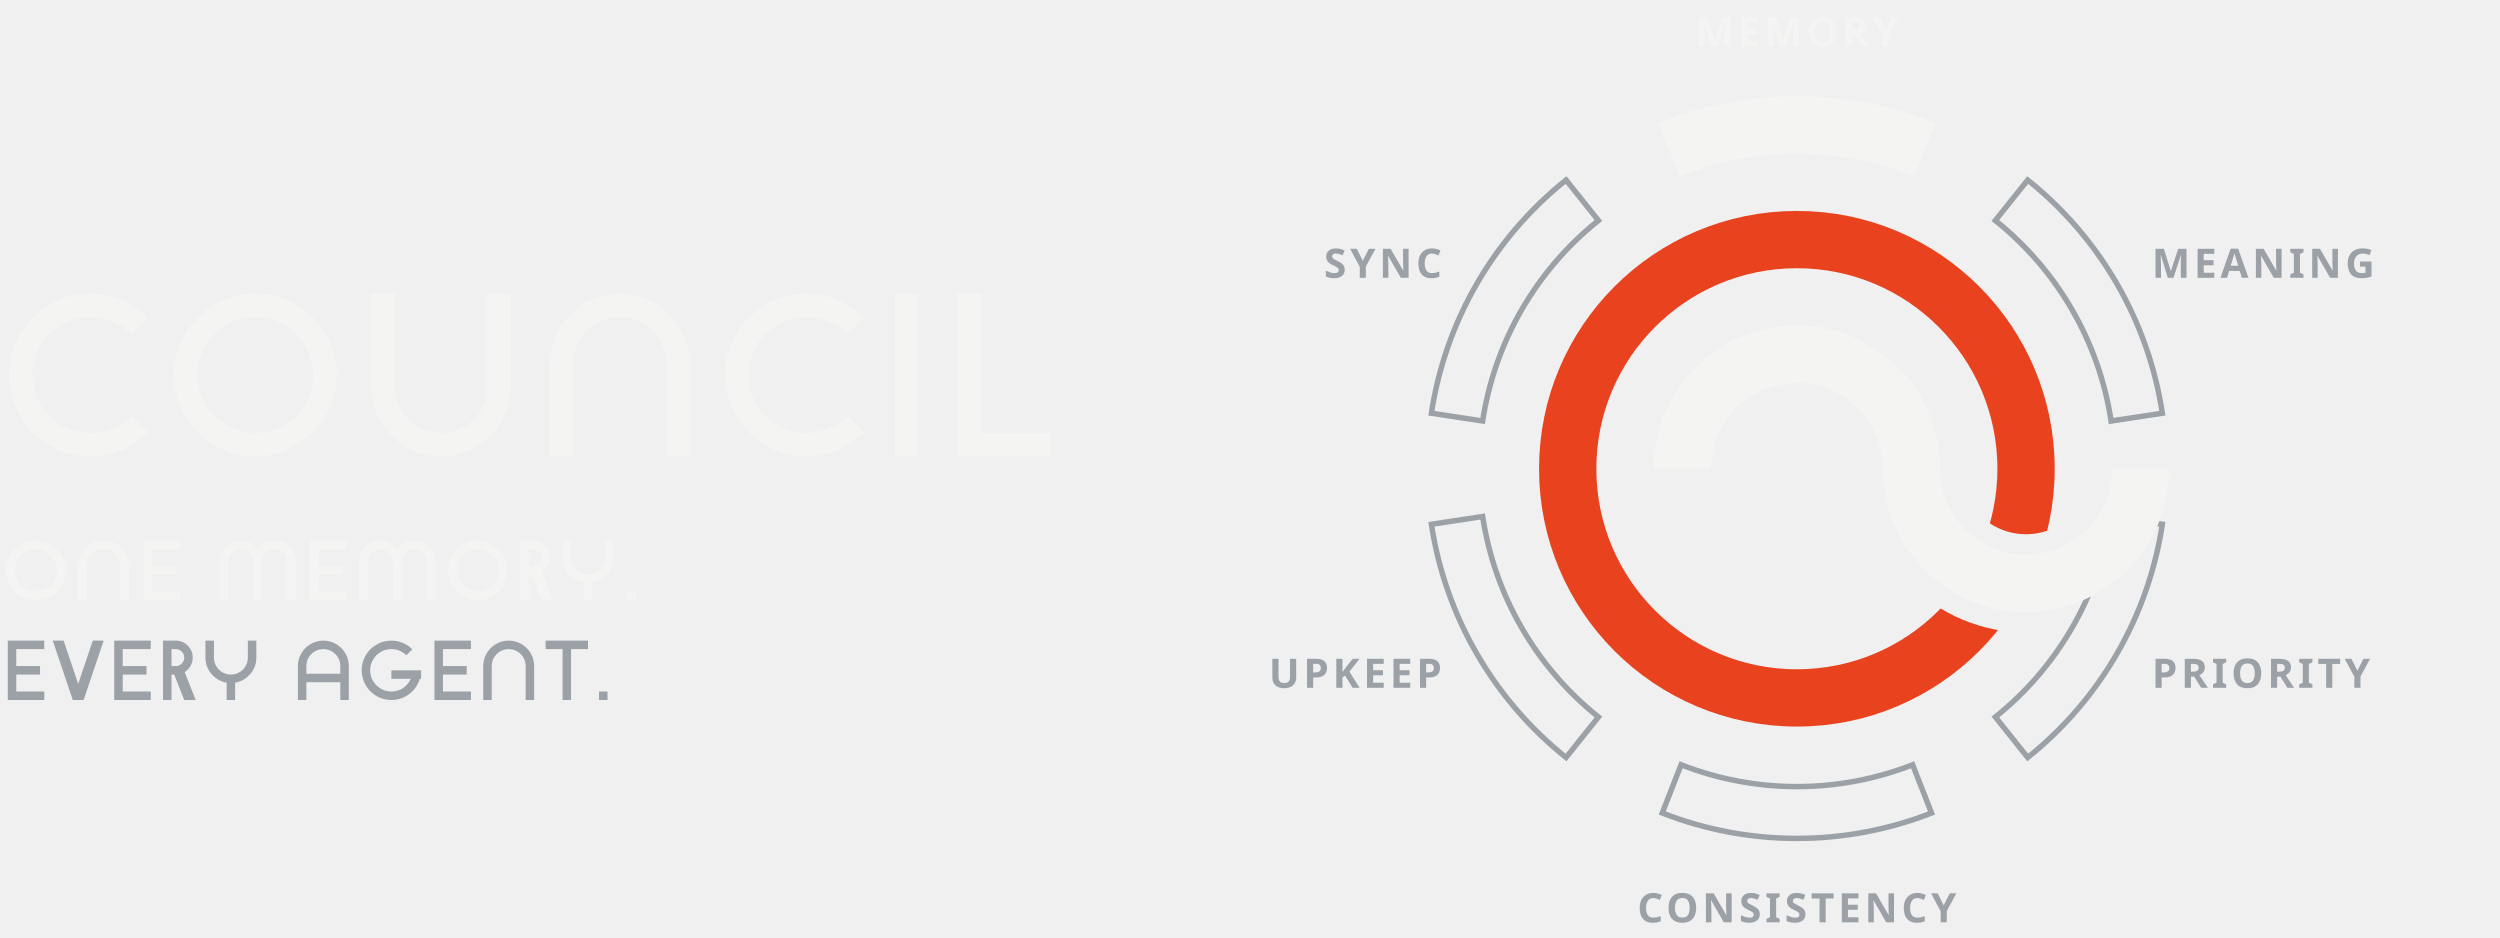
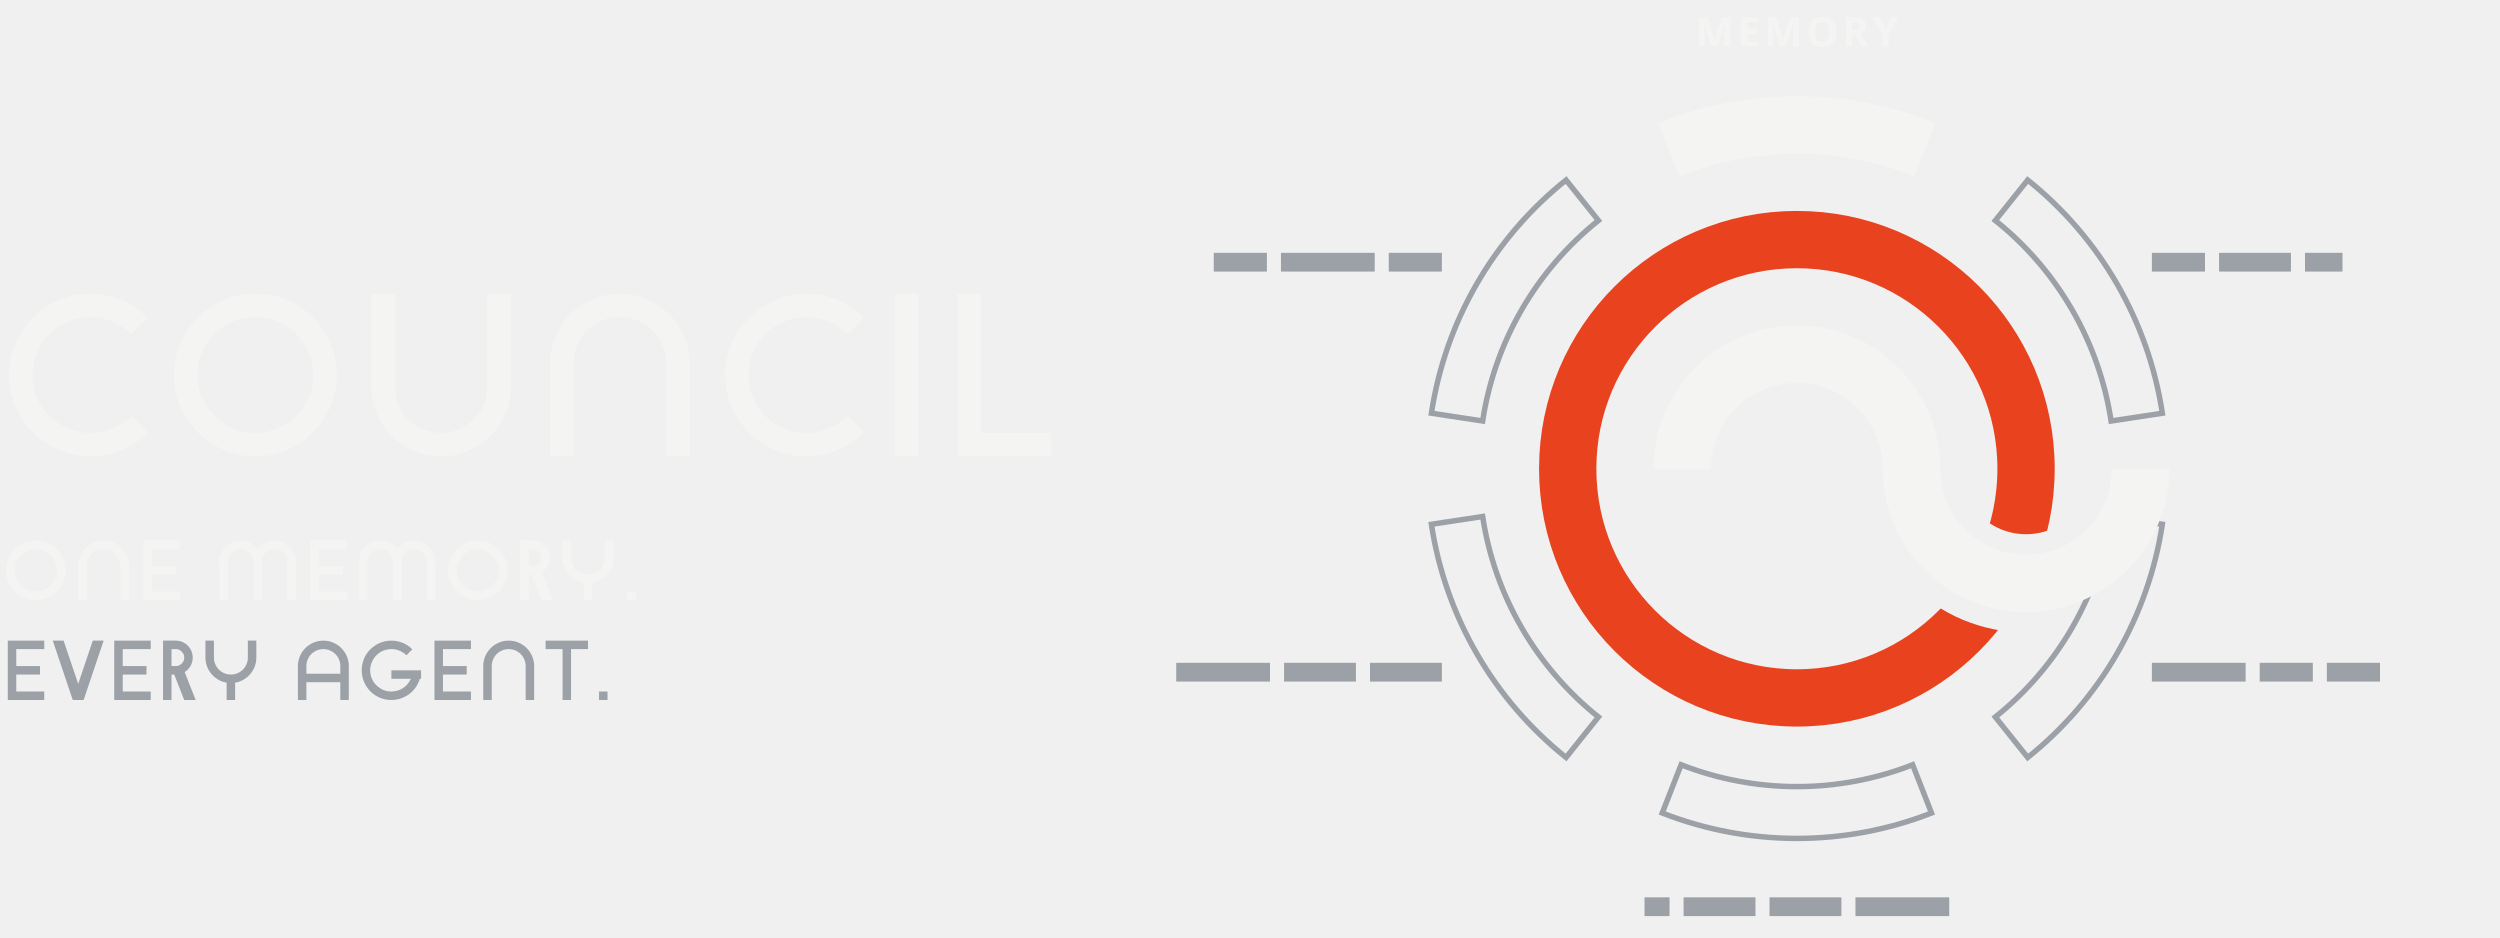
- <svg xmlns="http://www.w3.org/2000/svg" viewBox="0 0 1600 600" role="img" aria-label="COUNCIL: one memory, every agent. Six basic features on the ring: memory, meaning, priority, consistency, upkeep, sync. The first, memory, is complete today.">
+ <svg xmlns="http://www.w3.org/2000/svg" viewBox="0 0 1600 600" role="img" aria-label="COUNCIL: one memory, every agent. Six basic features on the ring. The first, memory, is complete. The other five are on the way; their names will be written when they are added.">
+   <style>.yer-b,.yer-c{opacity:0}@keyframes yer-a{0.00%{opacity:1}45.45%{opacity:0}95.45%{opacity:1}96.97%{opacity:0}98.48%{opacity:1}100.00%{opacity:0}}.yer-a{animation:yer-a 5.94s step-end infinite}@keyframes yer-b{0.00%{opacity:0}46.97%{opacity:1}48.48%{opacity:0}50.00%{opacity:1}95.45%{opacity:0}100.00%{opacity:0}}.yer-b{animation:yer-b 5.94s step-end infinite}@keyframes yer-c{0.00%{opacity:0}45.45%{opacity:1}46.97%{opacity:0}48.48%{opacity:1}50.00%{opacity:0}96.97%{opacity:1}98.48%{opacity:0}100.00%{opacity:0}}.yer-c{animation:yer-c 5.94s step-end infinite}@media (prefers-reduced-motion:reduce){.yer-a,.yer-b,.yer-c{animation:none!important}}</style>
  <g fill="#F4F5F3" transform="translate(0.0 292.0) scale(0.14857 -0.14857)">
    <path transform="translate(0 0)" d="M636 103Q595 62 545.5 37.0Q496 12 442.5 4.0Q389 -4 335.5 4.0Q282 12 232.5 37.0Q183 62 142 103Q101 144 76.0 193.5Q51 243 43.0 296.5Q35 350 43.0 403.5Q51 457 76.0 506.5Q101 556 142 597Q183 638 232.5 663.0Q282 688 335.5 696.0Q389 704 442.5 696.0Q496 688 545.5 663.0Q595 638 636 597L566 527Q529 563 483.5 581.5Q438 600 389.0 600.0Q340 600 294.5 581.5Q249 563 212 527Q176 490 157.5 444.5Q139 399 139.0 350.0Q139 301 157.5 255.5Q176 210 212 173Q249 137 294.5 118.5Q340 100 389.0 100.0Q438 100 483.5 118.5Q529 137 566 173Z" />
    <path transform="translate(715 0)" d="M735 350Q735 292 717.5 239.5Q700 187 667.5 143.5Q635 100 591.5 67.5Q548 35 495.5 17.5Q443 0 385 0Q327 0 274.5 17.5Q222 35 178.5 67.5Q135 100 102.5 143.5Q70 187 52.5 239.5Q35 292 35 350Q35 408 52.5 460.5Q70 513 102.5 556.5Q135 600 178.5 632.5Q222 665 274.5 682.5Q327 700 385 700Q443 700 495.5 682.5Q548 665 591.5 632.5Q635 600 667.5 556.5Q700 513 717.5 460.5Q735 408 735 350ZM635 350Q635 402 615.5 447.0Q596 492 561.5 526.5Q527 561 482.0 580.5Q437 600 385 600Q333 600 288.0 580.5Q243 561 208.5 526.5Q174 492 154.5 447.0Q135 402 135 350Q135 298 154.5 253.0Q174 208 208.5 173.5Q243 139 288.0 119.5Q333 100 385 100Q437 100 482.0 119.5Q527 139 561.5 173.5Q596 208 615.5 253.0Q635 298 635 350Z" />
    <path transform="translate(1545 0)" d="M55 300V700H155V300Q155 259 170.5 222.5Q186 186 213.5 158.5Q241 131 277.5 115.5Q314 100 355 100Q396 100 432.5 115.5Q469 131 496.5 158.5Q524 186 539.5 222.5Q555 259 555 300V700H655V300Q655 238 631.5 183.5Q608 129 567.0 88.0Q526 47 471.5 23.5Q417 0 355 0Q293 0 238.5 23.5Q184 47 143.0 88.0Q102 129 78.5 183.5Q55 238 55 300Z" />
    <path transform="translate(2315 0)" d="M55 0V400Q55 462 78.5 516.5Q102 571 143.0 612.0Q184 653 238.5 676.5Q293 700 355 700Q417 700 471.5 676.5Q526 653 567.0 612.0Q608 571 631.5 516.5Q655 462 655 400V0H555V400Q555 441 539.5 477.5Q524 514 496.5 541.5Q469 569 432.5 584.5Q396 600 355 600Q314 600 277.5 584.5Q241 569 213.5 541.5Q186 514 170.5 477.5Q155 441 155 400V0Z" />
    <path transform="translate(3085 0)" d="M636 103Q595 62 545.5 37.0Q496 12 442.5 4.0Q389 -4 335.5 4.0Q282 12 232.5 37.0Q183 62 142 103Q101 144 76.0 193.5Q51 243 43.0 296.5Q35 350 43.0 403.5Q51 457 76.0 506.5Q101 556 142 597Q183 638 232.5 663.0Q282 688 335.5 696.0Q389 704 442.5 696.0Q496 688 545.5 663.0Q595 638 636 597L566 527Q529 563 483.5 581.5Q438 600 389.0 600.0Q340 600 294.5 581.5Q249 563 212 527Q176 490 157.5 444.5Q139 399 139.0 350.0Q139 301 157.5 255.5Q176 210 212 173Q249 137 294.5 118.5Q340 100 389.0 100.0Q438 100 483.5 118.5Q529 137 566 173Z" />
    <path transform="translate(3800 0)" d="M55 0V700H155V0Z" />
    <path transform="translate(4070 0)" d="M55 0V700H155V100H455V0Z" />
  </g>
  <g fill="#F4F5F3" transform="translate(2.0 384.0) scale(0.05429 -0.05429)">
    <path transform="translate(0 0)" d="M735 350Q735 292 717.5 239.5Q700 187 667.5 143.5Q635 100 591.5 67.5Q548 35 495.5 17.5Q443 0 385 0Q327 0 274.5 17.5Q222 35 178.5 67.5Q135 100 102.5 143.5Q70 187 52.5 239.5Q35 292 35 350Q35 408 52.5 460.5Q70 513 102.5 556.5Q135 600 178.5 632.5Q222 665 274.5 682.5Q327 700 385 700Q443 700 495.5 682.5Q548 665 591.5 632.5Q635 600 667.5 556.5Q700 513 717.5 460.5Q735 408 735 350ZM635 350Q635 402 615.5 447.0Q596 492 561.5 526.5Q527 561 482.0 580.5Q437 600 385 600Q333 600 288.0 580.5Q243 561 208.5 526.5Q174 492 154.5 447.0Q135 402 135 350Q135 298 154.5 253.0Q174 208 208.5 173.5Q243 139 288.0 119.5Q333 100 385 100Q437 100 482.0 119.5Q527 139 561.5 173.5Q596 208 615.5 253.0Q635 298 635 350Z" />
    <path transform="translate(830 0)" d="M55 0V400Q55 462 78.5 516.5Q102 571 143.0 612.0Q184 653 238.5 676.5Q293 700 355 700Q417 700 471.5 676.5Q526 653 567.0 612.0Q608 571 631.5 516.5Q655 462 655 400V0H555V400Q555 441 539.5 477.5Q524 514 496.5 541.5Q469 569 432.5 584.5Q396 600 355 600Q314 600 277.5 584.5Q241 569 213.5 541.5Q186 514 170.5 477.5Q155 441 155 400V0Z" />
    <path transform="translate(1600 0)" d="M55 0V700H485V600H155V400H435V300H155V100H485V0Z" />
    <path transform="translate(2495 0)" d="M55 0V450Q55 502 74.5 547.0Q94 592 128.5 626.5Q163 661 208.0 680.5Q253 700 305 700Q366 700 418.5 673.0Q471 646 505 600Q539 646 591.5 673.0Q644 700 705 700Q757 700 802.0 680.5Q847 661 881.5 626.5Q916 592 935.5 547.0Q955 502 955 450V0H855V450Q855 491 835.0 525.5Q815 560 780.5 580.0Q746 600 705 600Q664 600 629.5 580.0Q595 560 575.0 525.5Q555 491 555 450V0H455V450Q455 491 435.0 525.5Q415 560 380.5 580.0Q346 600 305 600Q264 600 229.5 580.0Q195 560 175.0 525.5Q155 491 155 450V0Z" />
    <path transform="translate(3565 0)" d="M55 0V700H485V600H155V400H435V300H155V100H485V0Z" />
    <path transform="translate(4140 0)" d="M55 0V450Q55 502 74.5 547.0Q94 592 128.5 626.5Q163 661 208.0 680.5Q253 700 305 700Q366 700 418.5 673.0Q471 646 505 600Q539 646 591.5 673.0Q644 700 705 700Q757 700 802.0 680.5Q847 661 881.5 626.5Q916 592 935.5 547.0Q955 502 955 450V0H855V450Q855 491 835.0 525.5Q815 560 780.5 580.0Q746 600 705 600Q664 600 629.5 580.0Q595 560 575.0 525.5Q555 491 555 450V0H455V450Q455 491 435.0 525.5Q415 560 380.5 580.0Q346 600 305 600Q264 600 229.5 580.0Q195 560 175.0 525.5Q155 491 155 450V0Z" />
    <path transform="translate(5210 0)" d="M735 350Q735 292 717.5 239.5Q700 187 667.5 143.5Q635 100 591.5 67.5Q548 35 495.5 17.5Q443 0 385 0Q327 0 274.5 17.5Q222 35 178.5 67.5Q135 100 102.5 143.5Q70 187 52.5 239.5Q35 292 35 350Q35 408 52.5 460.5Q70 513 102.5 556.5Q135 600 178.5 632.5Q222 665 274.5 682.5Q327 700 385 700Q443 700 495.5 682.5Q548 665 591.5 632.5Q635 600 667.5 556.5Q700 513 717.5 460.5Q735 408 735 350ZM635 350Q635 402 615.5 447.0Q596 492 561.5 526.5Q527 561 482.0 580.5Q437 600 385 600Q333 600 288.0 580.5Q243 561 208.5 526.5Q174 492 154.5 447.0Q135 402 135 350Q135 298 154.5 253.0Q174 208 208.5 173.5Q243 139 288.0 119.5Q333 100 385 100Q437 100 482.0 119.5Q527 139 561.5 173.5Q596 208 615.5 253.0Q635 298 635 350Z" />
    <path transform="translate(6040 0)" d="M55 0V700H205Q246 700 282.5 684.5Q319 669 346.5 641.5Q374 614 389.5 577.5Q405 541 405 500Q405 446 379.0 401.0Q353 356 310 330L440 0H305L187 300H155V0ZM155 400H205Q233 400 255.5 413.5Q278 427 291.5 449.5Q305 472 305 500Q305 528 291.5 550.5Q278 573 255.5 586.5Q233 600 205 600H155Z" />
    <path transform="translate(6540 0)" d="M55 500V700H155V500Q155 459 170.5 422.5Q186 386 213.5 358.5Q241 331 277.5 315.5Q314 300 355 300Q396 300 432.5 315.5Q469 331 496.5 358.5Q524 386 539.5 422.5Q555 459 555 500V700H655V500Q655 444 636.0 394.5Q617 345 583.0 305.5Q549 266 503.5 239.5Q458 213 405 204V0H305V204Q252 213 206.5 239.5Q161 266 127.0 305.5Q93 345 74.0 394.5Q55 444 55 500Z" />
    <path transform="translate(7310 0)" d="M50 0V100H150V0Z" />
  </g>
  <g fill="#9BA1A6" transform="translate(2.0 448.0) scale(0.05429 -0.05429)">
    <path transform="translate(0 0)" d="M55 0V700H485V600H155V400H435V300H155V100H485V0Z" />
    <path transform="translate(575 0)" d="M10 700H138L310 190L482 700H610L374 0H246Z" />
    <path transform="translate(1255 0)" d="M55 0V700H485V600H155V400H435V300H155V100H485V0Z" />
    <path transform="translate(1830 0)" d="M55 0V700H205Q246 700 282.5 684.5Q319 669 346.5 641.5Q374 614 389.5 577.5Q405 541 405 500Q405 446 379.0 401.0Q353 356 310 330L440 0H305L187 300H155V0ZM155 400H205Q233 400 255.5 413.5Q278 427 291.5 449.5Q305 472 305 500Q305 528 291.5 550.5Q278 573 255.5 586.5Q233 600 205 600H155Z" />
    <path transform="translate(2330 0)" d="M55 500V700H155V500Q155 459 170.5 422.5Q186 386 213.5 358.5Q241 331 277.5 315.5Q314 300 355 300Q396 300 432.5 315.5Q469 331 496.5 358.5Q524 386 539.5 422.5Q555 459 555 500V700H655V500Q655 444 636.0 394.5Q617 345 583.0 305.5Q549 266 503.5 239.5Q458 213 405 204V0H305V204Q252 213 206.5 239.5Q161 266 127.0 305.5Q93 345 74.0 394.5Q55 444 55 500Z" />
    <path transform="translate(3420 0)" d="M55 0V400Q55 462 78.5 516.5Q102 571 143.0 612.0Q184 653 238.5 676.5Q293 700 355 700Q417 700 471.5 676.5Q526 653 567.0 612.0Q608 571 631.5 516.5Q655 462 655 400V0H555V210H155V0ZM155 310H555V400Q555 441 539.5 477.5Q524 514 496.5 541.5Q469 569 432.5 584.5Q396 600 355 600Q314 600 277.5 584.5Q241 569 213.5 541.5Q186 514 170.5 477.5Q155 441 155 400Z" />
    <path transform="translate(4190 0)" d="M387 250V350H737V250H722Q704 189 666.0 138.5Q628 88 574.0 54.0Q520 20 455 7Q394 -5 334.5 4.0Q275 13 222.0 41.0Q169 69 128.5 113.5Q88 158 64 216Q40 274 37.5 334.5Q35 395 52.0 452.0Q69 509 104.5 557.5Q140 606 193 641Q245 676 303.5 690.0Q362 704 421.5 698.0Q481 692 535.5 667.0Q590 642 634 597L564 527Q532 558 493.0 576.5Q454 595 411.5 599.0Q369 603 327.0 593.0Q285 583 248 558Q211 533 185.5 498.0Q160 463 147.5 422.5Q135 382 137.0 339.0Q139 296 156 254Q173 213 202.5 181.5Q232 150 269.5 129.5Q307 109 349.5 102.5Q392 96 436 105Q498 117 545.0 156.0Q592 195 616 250Z" />
    <path transform="translate(5030 0)" d="M55 0V700H485V600H155V400H435V300H155V100H485V0Z" />
    <path transform="translate(5605 0)" d="M55 0V400Q55 462 78.5 516.5Q102 571 143.0 612.0Q184 653 238.5 676.5Q293 700 355 700Q417 700 471.5 676.5Q526 653 567.0 612.0Q608 571 631.5 516.5Q655 462 655 400V0H555V400Q555 441 539.5 477.5Q524 514 496.5 541.5Q469 569 432.5 584.5Q396 600 355 600Q314 600 277.5 584.5Q241 569 213.5 541.5Q186 514 170.5 477.5Q155 441 155 400V0Z" />
    <path transform="translate(6375 0)" d="M20 600V700H520V600H320V0H220V600Z" />
    <path transform="translate(6975 0)" d="M50 0V100H150V0Z" />
  </g>
  <path d="M1061.43 78.73A238.33 238.33 0 0 1 1238.57 78.73L1224.94 112.77A201.67 201.67 0 0 0 1075.06 112.77Z" fill="#F4F5F3" />
  <text x="1150.0" y="29.7" font-family="-apple-system,BlinkMacSystemFont,'Segoe UI','Noto Sans',Helvetica,Arial,sans-serif" font-size="26" font-weight="700" letter-spacing="2.4" text-anchor="middle" fill="#F4F5F3">MEMORY</text>
  <path d="M1297.73 115.21A236.58 236.58 0 0 1 1383.90 264.46L1351.11 269.44A203.42 203.42 0 0 0 1277.02 141.12Z" fill="none" stroke="#9BA1A6" stroke-width="3.5" />
-   <text x="1377.2" y="177.8" font-family="-apple-system,BlinkMacSystemFont,'Segoe UI','Noto Sans',Helvetica,Arial,sans-serif" font-size="26" font-weight="600" letter-spacing="2.4" text-anchor="start" fill="#9BA1A6">MEANING</text>
+   <g class="yer-a" style="animation-delay:-1.37s" fill="#9BA1A6">
+     <rect x="1377.2" y="161.8" width="34" height="12" />
+     <rect x="1420.2" y="161.8" width="46" height="12" />
+     <rect x="1475.2" y="161.8" width="24" height="12" />
+   </g>
+   <g class="yer-b" style="animation-delay:-1.37s" fill="#9BA1A6">
+     <rect x="1377.2" y="161.8" width="16" height="12" />
+     <rect x="1402.2" y="161.8" width="16" height="12" />
+     <rect x="1427.2" y="161.8" width="24" height="12" />
+   </g>
+   <g class="yer-c" style="animation-delay:-1.37s" fill="#9BA1A6">
+     <rect x="1377.2" y="161.8" width="60" height="12" />
+     <rect x="1446.2" y="161.8" width="24" height="12" />
+     <rect x="1479.2" y="161.8" width="46" height="12" />
+   </g>
  <path d="M1383.90 335.54A236.58 236.58 0 0 1 1297.73 484.79L1277.02 458.88A203.42 203.42 0 0 0 1351.11 330.56Z" fill="none" stroke="#9BA1A6" stroke-width="3.5" />
-   <text x="1377.2" y="440.2" font-family="-apple-system,BlinkMacSystemFont,'Segoe UI','Noto Sans',Helvetica,Arial,sans-serif" font-size="26" font-weight="600" letter-spacing="2.4" text-anchor="start" fill="#9BA1A6">PRIORITY</text>
+   <g class="yer-a" style="animation-delay:-2.74s" fill="#9BA1A6">
+     <rect x="1377.2" y="424.2" width="60" height="12" />
+     <rect x="1446.2" y="424.2" width="34" height="12" />
+     <rect x="1489.2" y="424.2" width="34" height="12" />
+   </g>
+   <g class="yer-b" style="animation-delay:-2.74s" fill="#9BA1A6">
+     <rect x="1377.2" y="424.2" width="24" height="12" />
+     <rect x="1410.2" y="424.2" width="16" height="12" />
+     <rect x="1435.2" y="424.2" width="34" height="12" />
+   </g>
+   <g class="yer-c" style="animation-delay:-2.74s" fill="#9BA1A6">
+     <rect x="1377.2" y="424.2" width="46" height="12" />
+     <rect x="1432.2" y="424.2" width="60" height="12" />
+     <rect x="1501.2" y="424.2" width="16" height="12" />
+     <rect x="1526.2" y="424.2" width="34" height="12" />
+   </g>
  <path d="M1236.17 520.33A236.58 236.58 0 0 1 1063.83 520.33L1075.91 489.45A203.42 203.42 0 0 0 1224.09 489.45Z" fill="none" stroke="#9BA1A6" stroke-width="3.5" />
-   <text x="1150.0" y="590.3" font-family="-apple-system,BlinkMacSystemFont,'Segoe UI','Noto Sans',Helvetica,Arial,sans-serif" font-size="26" font-weight="600" letter-spacing="2.4" text-anchor="middle" fill="#9BA1A6">CONSISTENCY</text>
+   <g class="yer-a" style="animation-delay:-4.11s" fill="#9BA1A6">
+     <rect x="1052.5" y="574.3" width="16" height="12" />
+     <rect x="1077.5" y="574.3" width="46" height="12" />
+     <rect x="1132.5" y="574.3" width="46" height="12" />
+     <rect x="1187.5" y="574.3" width="60" height="12" />
+   </g>
+   <g class="yer-b" style="animation-delay:-4.11s" fill="#9BA1A6">
+     <rect x="1083.0" y="574.3" width="24" height="12" />
+     <rect x="1116.0" y="574.3" width="46" height="12" />
+     <rect x="1171.0" y="574.3" width="46" height="12" />
+   </g>
+   <g class="yer-c" style="animation-delay:-4.11s" fill="#9BA1A6">
+     <rect x="1091.0" y="574.3" width="24" height="12" />
+     <rect x="1124.0" y="574.3" width="16" height="12" />
+     <rect x="1149.0" y="574.3" width="60" height="12" />
+   </g>
  <path d="M1002.27 484.79A236.58 236.58 0 0 1 916.10 335.54L948.89 330.56A203.42 203.42 0 0 0 1022.98 458.88Z" fill="none" stroke="#9BA1A6" stroke-width="3.5" />
-   <text x="922.8" y="440.2" font-family="-apple-system,BlinkMacSystemFont,'Segoe UI','Noto Sans',Helvetica,Arial,sans-serif" font-size="26" font-weight="600" letter-spacing="2.4" text-anchor="end" fill="#9BA1A6">UPKEEP</text>
+   <g class="yer-a" style="animation-delay:-5.48s" fill="#9BA1A6">
+     <rect x="752.8" y="424.2" width="60" height="12" />
+     <rect x="821.8" y="424.2" width="46" height="12" />
+     <rect x="876.8" y="424.2" width="46" height="12" />
+   </g>
+   <g class="yer-b" style="animation-delay:-5.48s" fill="#9BA1A6">
+     <rect x="727.8" y="424.2" width="60" height="12" />
+     <rect x="796.8" y="424.2" width="24" height="12" />
+     <rect x="829.8" y="424.2" width="24" height="12" />
+     <rect x="862.8" y="424.2" width="60" height="12" />
+   </g>
+   <g class="yer-c" style="animation-delay:-5.48s" fill="#9BA1A6">
+     <rect x="804.8" y="424.2" width="60" height="12" />
+     <rect x="873.8" y="424.2" width="24" height="12" />
+     <rect x="906.8" y="424.2" width="16" height="12" />
+   </g>
  <path d="M916.10 264.46A236.58 236.58 0 0 1 1002.27 115.21L1022.98 141.12A203.42 203.42 0 0 0 948.89 269.44Z" fill="none" stroke="#9BA1A6" stroke-width="3.5" />
-   <text x="922.8" y="177.8" font-family="-apple-system,BlinkMacSystemFont,'Segoe UI','Noto Sans',Helvetica,Arial,sans-serif" font-size="26" font-weight="600" letter-spacing="2.4" text-anchor="end" fill="#9BA1A6">SYNC</text>
+   <g class="yer-a" style="animation-delay:-6.85s" fill="#9BA1A6">
+     <rect x="776.8" y="161.8" width="34" height="12" />
+     <rect x="819.8" y="161.8" width="60" height="12" />
+     <rect x="888.8" y="161.8" width="34" height="12" />
+   </g>
+   <g class="yer-b" style="animation-delay:-6.85s" fill="#9BA1A6">
+     <rect x="808.8" y="161.8" width="46" height="12" />
+     <rect x="863.8" y="161.8" width="16" height="12" />
+     <rect x="888.8" y="161.8" width="34" height="12" />
+   </g>
+   <g class="yer-c" style="animation-delay:-6.85s" fill="#9BA1A6">
+     <rect x="764.8" y="161.8" width="34" height="12" />
+     <rect x="807.8" y="161.8" width="46" height="12" />
+     <rect x="862.8" y="161.8" width="60" height="12" />
+   </g>
  <defs>
    <mask id="kesik" maskUnits="userSpaceOnUse" x="890" y="40" width="520" height="520">
      <rect x="890" y="40" width="520" height="520" fill="#fff" />
      <path transform="translate(1150 300) scale(1.30952)" d="M-56 0A56 56 0 0 1 56 0A56 56 0 0 0 168 0" fill="none" stroke="#000" stroke-width="48" />
    </mask>
  </defs>
  <circle cx="1150" cy="300" r="146.67" fill="none" stroke="#E8421F" stroke-width="36.67" mask="url(#kesik)" />
  <path transform="translate(1150 300) scale(1.30952)" d="M-56 0A56 56 0 0 1 56 0A56 56 0 0 0 168 0" fill="none" stroke="#F4F5F3" stroke-width="28" />
</svg>
